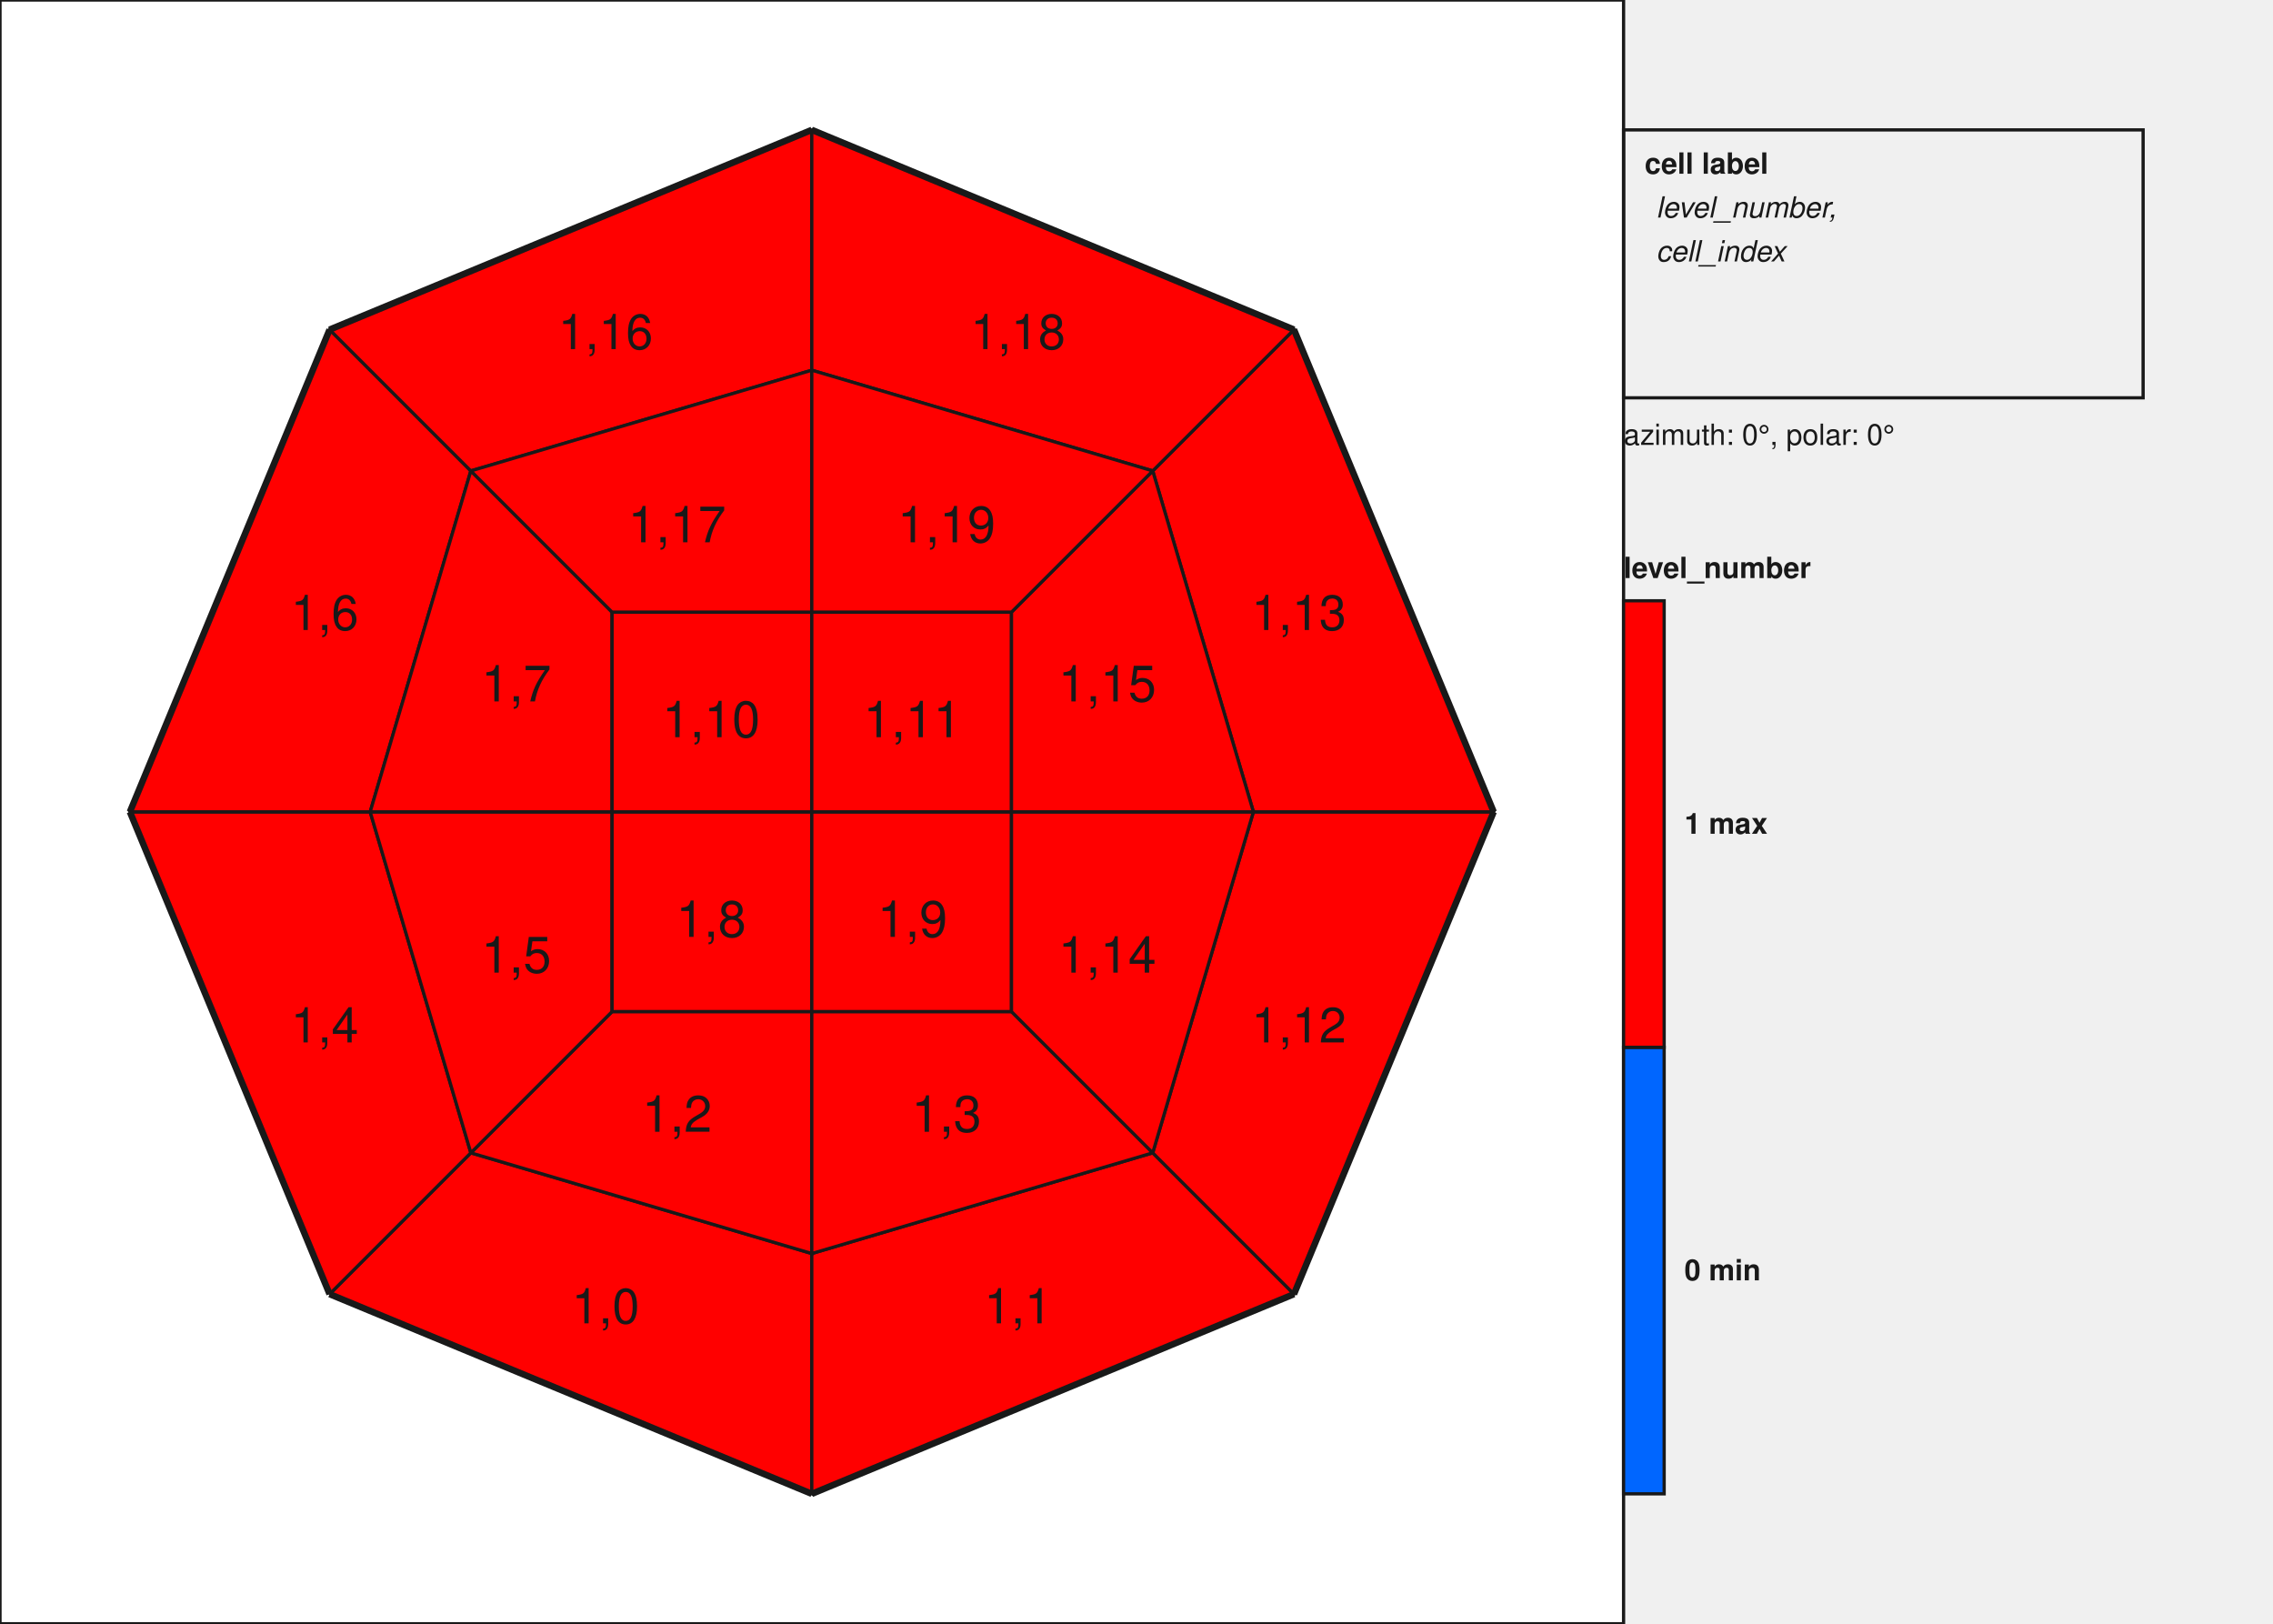
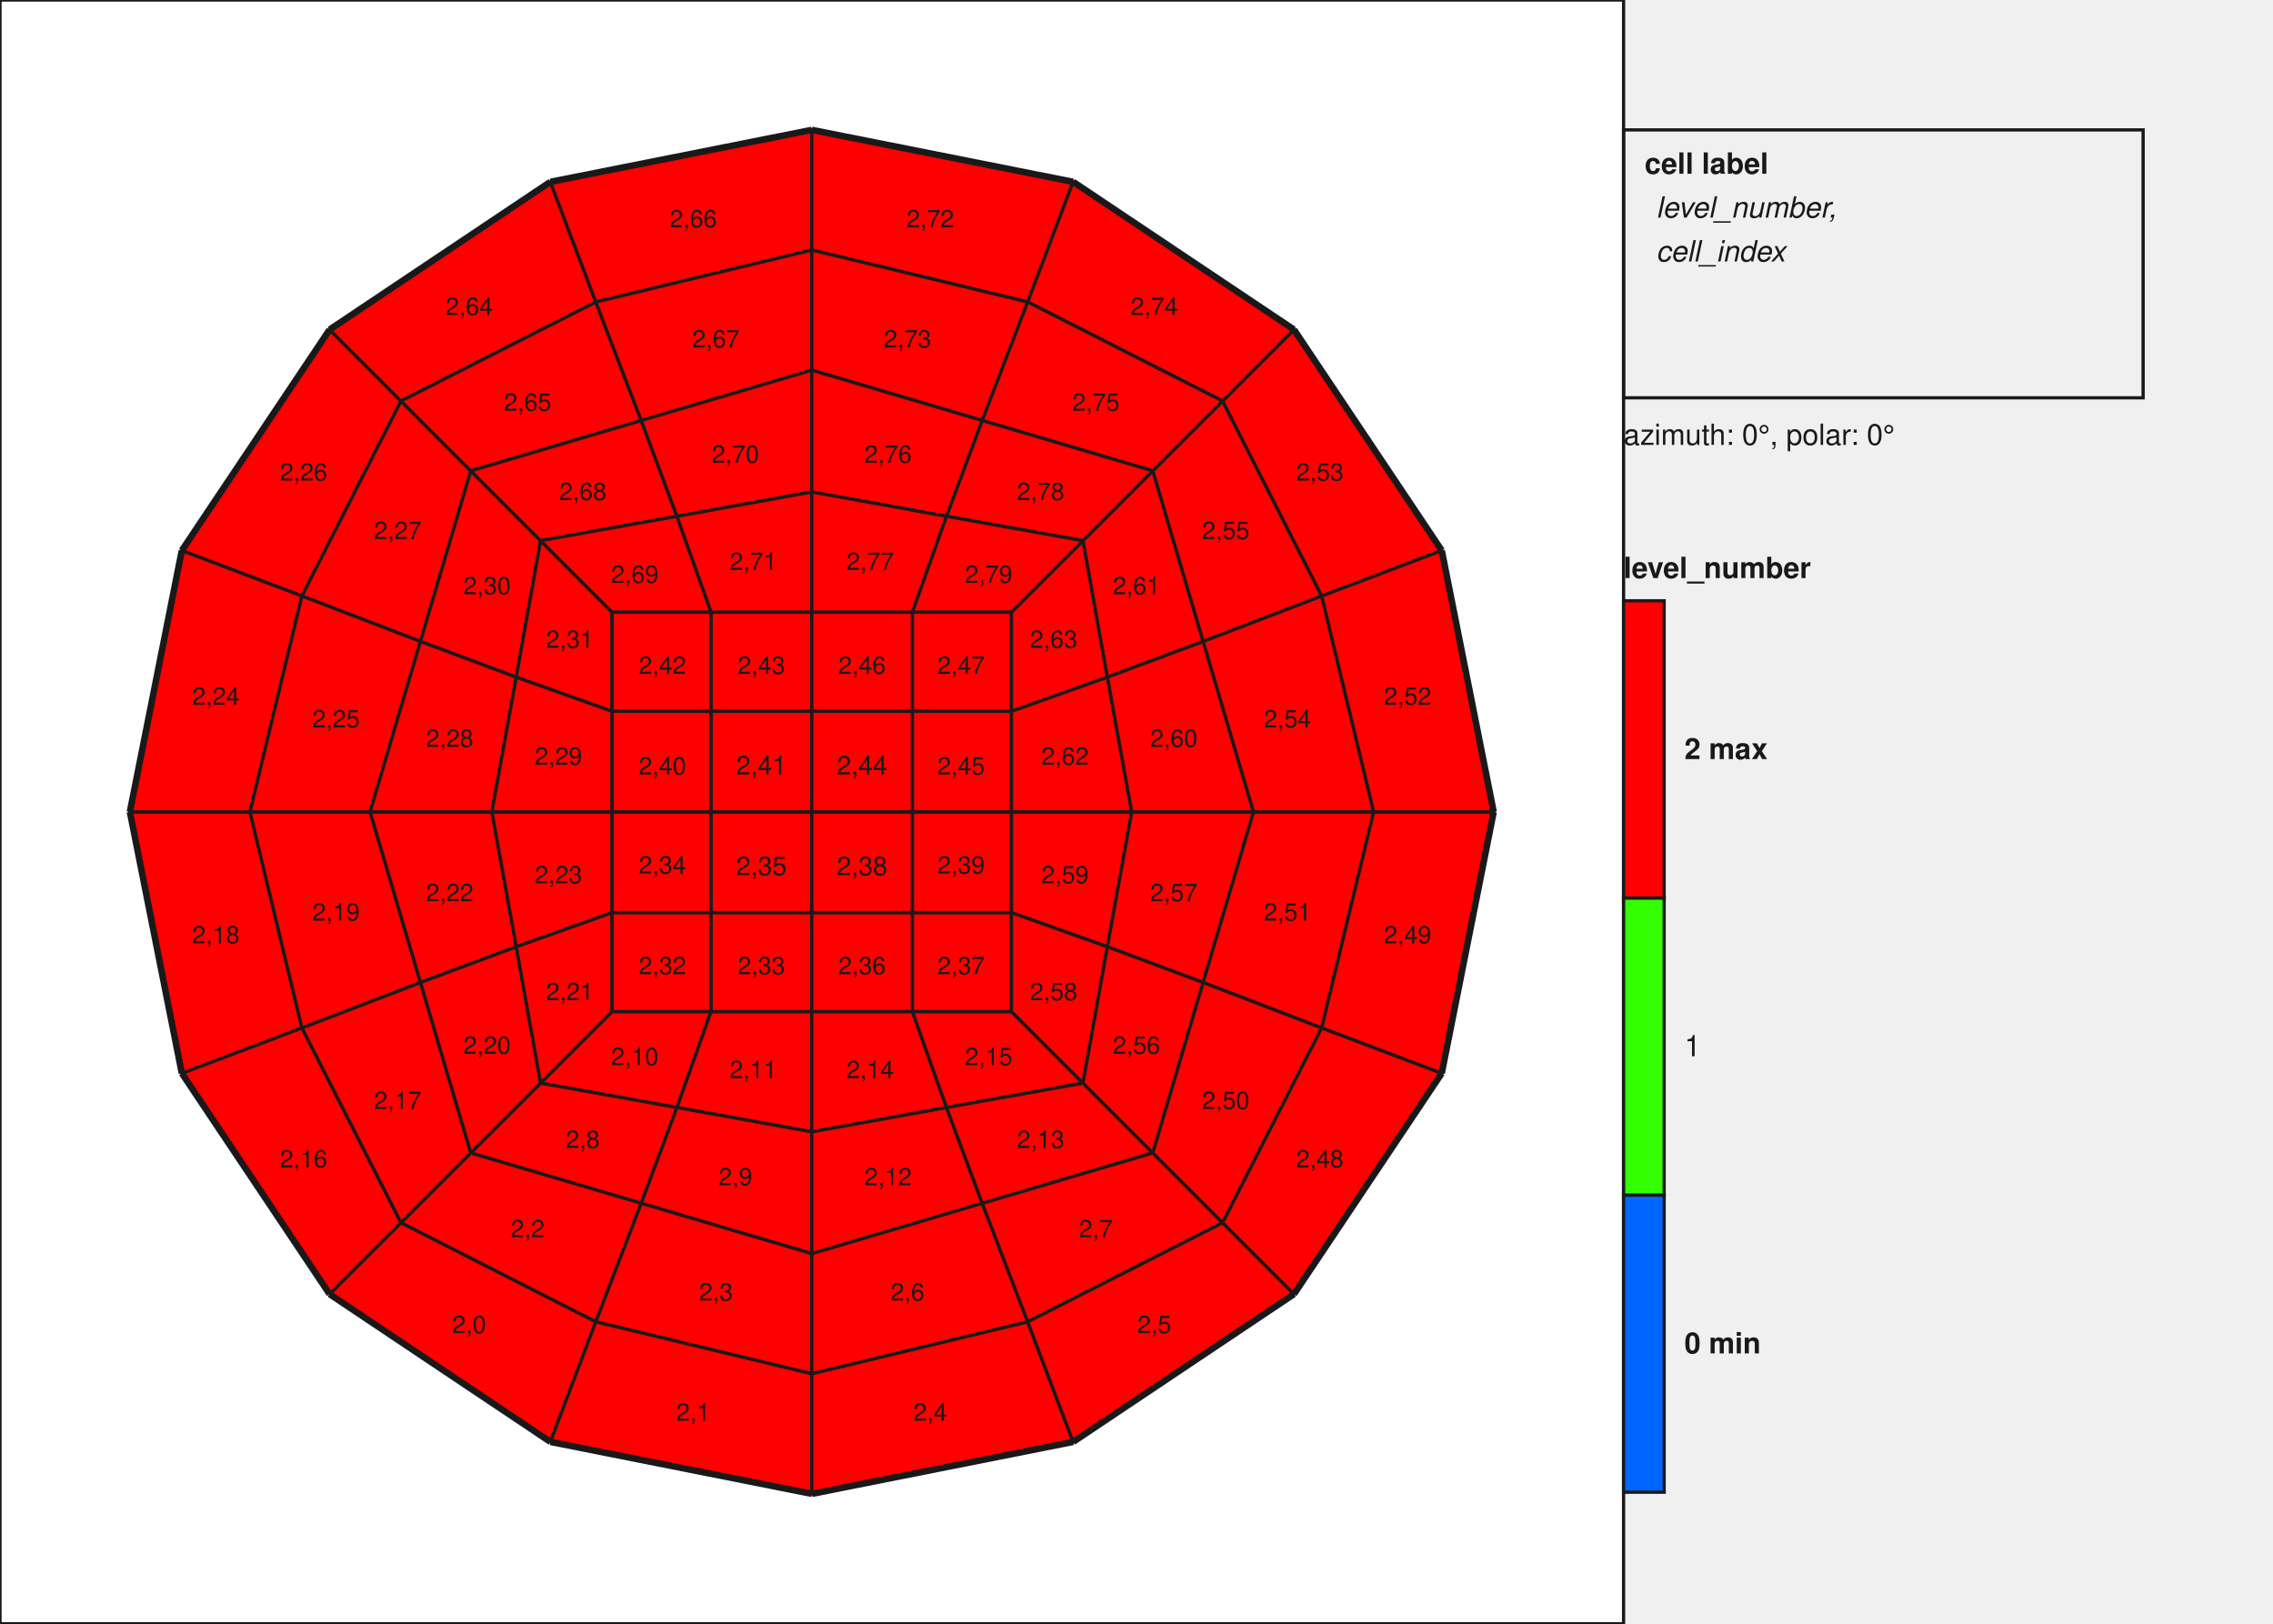
<svg xmlns="http://www.w3.org/2000/svg" width="1400" height="1000" version="1.1">
  <style type="text/css">
 rect.background{fill:white}
 rect{fill:none; stroke:rgb(25,25,25); stroke-width:2}
 text{font-family:Helvetica; text-anchor:middle; fill:rgb(25,25,25)}
 line{stroke:rgb(25,25,25); stroke-width:4}
 path{fill:none; stroke:rgb(25,25,25); stroke-width:2}

 path.p0{fill:rgb(0,102,255); stroke:rgb(25,25,25); stroke-width:2}
 path.ps0{fill:rgb(0,77,191); stroke:rgb(20,20,20); stroke-width:2}
 rect.r0{fill:rgb(0,102,255); stroke:rgb(25,25,25); stroke-width:2}
-  path.p1{fill:rgb(255,0,0); stroke:rgb(25,25,25); stroke-width:2}
-  path.ps1{fill:rgb(191,0,0); stroke:rgb(20,20,20); stroke-width:2}
-  rect.r1{fill:rgb(255,0,0); stroke:rgb(25,25,25); stroke-width:2}
+  path.p1{fill:rgb(51,255,0); stroke:rgb(25,25,25); stroke-width:2}
+  path.ps1{fill:rgb(38,191,0); stroke:rgb(20,20,20); stroke-width:2}
+  rect.r1{fill:rgb(51,255,0); stroke:rgb(25,25,25); stroke-width:2}
+  path.p2{fill:rgb(255,0,0); stroke:rgb(25,25,25); stroke-width:2}
+  path.ps2{fill:rgb(191,0,0); stroke:rgb(20,20,20); stroke-width:2}
+  rect.r2{fill:rgb(255,0,0); stroke:rgb(25,25,25); stroke-width:2}
</style>
  <rect class="background" width="1000" height="1000" />
-   <path class="p1" d="M 203 797 L 500 920 L 500 772 L 290 710 L 203 797" />
-   <text x="373" y="815" style="font-size:30px">1,0</text>
-   <line x1="203" y1="797" x2="500" y2="920" />
-   <path class="p1" d="M 500 920 L 797 797 L 710 710 L 500 772 L 500 920" />
-   <text x="627" y="815" style="font-size:30px">1,1</text>
-   <line x1="500" y1="920" x2="797" y2="797" />
-   <path class="p1" d="M 290 710 L 500 772 L 500 623 L 377 623 L 290 710" />
-   <text x="417" y="697" style="font-size:31px">1,2</text>
-   <path class="p1" d="M 500 772 L 710 710 L 623 623 L 500 623 L 500 772" />
-   <text x="583" y="697" style="font-size:31px">1,3</text>
-   <path class="p1" d="M 203 797 L 290 710 L 228 500 L 80 500 L 203 797" />
-   <text x="200" y="642" style="font-size:30px">1,4</text>
-   <line x1="203" y1="797" x2="80" y2="500" />
-   <path class="p1" d="M 290 710 L 377 623 L 377 500 L 228 500 L 290 710" />
-   <text x="318" y="599" style="font-size:31px">1,5</text>
-   <path class="p1" d="M 80 500 L 228 500 L 290 290 L 203 203 L 80 500" />
-   <text x="200" y="388" style="font-size:30px">1,6</text>
-   <line x1="80" y1="500" x2="203" y2="203" />
-   <path class="p1" d="M 228 500 L 377 500 L 377 377 L 290 290 L 228 500" />
-   <text x="318" y="432" style="font-size:31px">1,7</text>
-   <path class="p1" d="M 377 623 L 500 623 L 500 500 L 377 500 L 377 623" />
-   <text x="438" y="577" style="font-size:31px">1,8</text>
-   <path class="p1" d="M 500 623 L 623 623 L 623 500 L 500 500 L 500 623" />
-   <text x="562" y="577" style="font-size:31px">1,9</text>
-   <path class="p1" d="M 377 500 L 500 500 L 500 377 L 377 377 L 377 500" />
-   <text x="438" y="454" style="font-size:31px">1,10</text>
-   <path class="p1" d="M 500 500 L 623 500 L 623 377 L 500 377 L 500 500" />
-   <text x="562" y="454" style="font-size:31px">1,11</text>
-   <path class="p1" d="M 797 797 L 920 500 L 772 500 L 710 710 L 797 797" />
-   <text x="800" y="642" style="font-size:30px">1,12</text>
-   <line x1="797" y1="797" x2="920" y2="500" />
-   <path class="p1" d="M 920 500 L 797 203 L 710 290 L 772 500 L 920 500" />
-   <text x="800" y="388" style="font-size:30px">1,13</text>
-   <line x1="920" y1="500" x2="797" y2="203" />
-   <path class="p1" d="M 710 710 L 772 500 L 623 500 L 623 623 L 710 710" />
-   <text x="682" y="599" style="font-size:31px">1,14</text>
-   <path class="p1" d="M 772 500 L 710 290 L 623 377 L 623 500 L 772 500" />
-   <text x="682" y="432" style="font-size:31px">1,15</text>
-   <path class="p1" d="M 203 203 L 290 290 L 500 228 L 500 80 L 203 203" />
-   <text x="373" y="215" style="font-size:30px">1,16</text>
-   <line x1="203" y1="203" x2="500" y2="80" />
-   <path class="p1" d="M 290 290 L 377 377 L 500 377 L 500 228 L 290 290" />
-   <text x="417" y="334" style="font-size:31px">1,17</text>
-   <path class="p1" d="M 500 80 L 500 228 L 710 290 L 797 203 L 500 80" />
-   <text x="627" y="215" style="font-size:30px">1,18</text>
-   <line x1="500" y1="80" x2="797" y2="203" />
-   <path class="p1" d="M 500 228 L 500 377 L 623 377 L 710 290 L 500 228" />
-   <text x="583" y="334" style="font-size:31px">1,19</text>
+   <path class="p2" d="M 203 797 L 339 888 L 367 814 L 247 753 L 203 797" />
+   <text x="289" y="821" style="font-size:15px">2,0</text>
+   <line x1="203" y1="797" x2="339" y2="888" />
+   <path class="p2" d="M 339 888 L 500 920 L 500 846 L 367 814 L 339 888" />
+   <text x="427" y="875" style="font-size:15px">2,1</text>
+   <line x1="339" y1="888" x2="500" y2="920" />
+   <path class="p2" d="M 247 753 L 367 814 L 395 741 L 290 710 L 247 753" />
+   <text x="325" y="762" style="font-size:15px">2,2</text>
+   <path class="p2" d="M 367 814 L 500 846 L 500 772 L 395 741 L 367 814" />
+   <text x="441" y="801" style="font-size:15px">2,3</text>
+   <path class="p2" d="M 500 920 L 661 888 L 633 814 L 500 846 L 500 920" />
+   <text x="573" y="875" style="font-size:15px">2,4</text>
+   <line x1="500" y1="920" x2="661" y2="888" />
+   <path class="p2" d="M 661 888 L 797 797 L 753 753 L 633 814 L 661 888" />
+   <text x="711" y="821" style="font-size:15px">2,5</text>
+   <line x1="661" y1="888" x2="797" y2="797" />
+   <path class="p2" d="M 500 846 L 633 814 L 605 741 L 500 772 L 500 846" />
+   <text x="559" y="801" style="font-size:15px">2,6</text>
+   <path class="p2" d="M 633 814 L 753 753 L 710 710 L 605 741 L 633 814" />
+   <text x="675" y="762" style="font-size:15px">2,7</text>
+   <path class="p2" d="M 290 710 L 395 741 L 417 682 L 333 667 L 290 710" />
+   <text x="359" y="707" style="font-size:15px">2,8</text>
+   <path class="p2" d="M 395 741 L 500 772 L 500 697 L 417 682 L 395 741" />
+   <text x="453" y="730" style="font-size:15px">2,9</text>
+   <path class="p2" d="M 333 667 L 417 682 L 438 623 L 377 623 L 333 667" />
+   <text x="391" y="656" style="font-size:15px">2,10</text>
+   <path class="p2" d="M 417 682 L 500 697 L 500 623 L 438 623 L 417 682" />
+   <text x="464" y="664" style="font-size:15px">2,11</text>
+   <path class="p2" d="M 500 772 L 605 741 L 583 682 L 500 697 L 500 772" />
+   <text x="547" y="730" style="font-size:15px">2,12</text>
+   <path class="p2" d="M 605 741 L 710 710 L 667 667 L 583 682 L 605 741" />
+   <text x="641" y="707" style="font-size:15px">2,13</text>
+   <path class="p2" d="M 500 697 L 583 682 L 562 623 L 500 623 L 500 697" />
+   <text x="536" y="664" style="font-size:15px">2,14</text>
+   <path class="p2" d="M 583 682 L 667 667 L 623 623 L 562 623 L 583 682" />
+   <text x="609" y="656" style="font-size:15px">2,15</text>
+   <path class="p2" d="M 203 797 L 247 753 L 186 633 L 112 661 L 203 797" />
+   <text x="187" y="719" style="font-size:15px">2,16</text>
+   <line x1="203" y1="797" x2="112" y2="661" />
+   <path class="p2" d="M 247 753 L 290 710 L 259 605 L 186 633 L 247 753" />
+   <text x="245" y="683" style="font-size:15px">2,17</text>
+   <path class="p2" d="M 112 661 L 186 633 L 154 500 L 80 500 L 112 661" />
+   <text x="133" y="581" style="font-size:15px">2,18</text>
+   <line x1="112" y1="661" x2="80" y2="500" />
+   <path class="p2" d="M 186 633 L 259 605 L 228 500 L 154 500 L 186 633" />
+   <text x="207" y="567" style="font-size:15px">2,19</text>
+   <path class="p2" d="M 290 710 L 333 667 L 318 583 L 259 605 L 290 710" />
+   <text x="300" y="649" style="font-size:15px">2,20</text>
+   <path class="p2" d="M 333 667 L 377 623 L 377 562 L 318 583 L 333 667" />
+   <text x="351" y="616" style="font-size:15px">2,21</text>
+   <path class="p2" d="M 259 605 L 318 583 L 303 500 L 228 500 L 259 605" />
+   <text x="277" y="555" style="font-size:15px">2,22</text>
+   <path class="p2" d="M 318 583 L 377 562 L 377 500 L 303 500 L 318 583" />
+   <text x="344" y="544" style="font-size:15px">2,23</text>
+   <path class="p2" d="M 80 500 L 154 500 L 186 367 L 112 339 L 80 500" />
+   <text x="133" y="434" style="font-size:15px">2,24</text>
+   <line x1="80" y1="500" x2="112" y2="339" />
+   <path class="p2" d="M 154 500 L 228 500 L 259 395 L 186 367 L 154 500" />
+   <text x="207" y="448" style="font-size:15px">2,25</text>
+   <path class="p2" d="M 112 339 L 186 367 L 247 247 L 203 203 L 112 339" />
+   <text x="187" y="296" style="font-size:15px">2,26</text>
+   <line x1="112" y1="339" x2="203" y2="203" />
+   <path class="p2" d="M 186 367 L 259 395 L 290 290 L 247 247 L 186 367" />
+   <text x="245" y="332" style="font-size:15px">2,27</text>
+   <path class="p2" d="M 228 500 L 303 500 L 318 417 L 259 395 L 228 500" />
+   <text x="277" y="460" style="font-size:15px">2,28</text>
+   <path class="p2" d="M 303 500 L 377 500 L 377 438 L 318 417 L 303 500" />
+   <text x="344" y="471" style="font-size:15px">2,29</text>
+   <path class="p2" d="M 259 395 L 318 417 L 333 333 L 290 290 L 259 395" />
+   <text x="300" y="366" style="font-size:15px">2,30</text>
+   <path class="p2" d="M 318 417 L 377 438 L 377 377 L 333 333 L 318 417" />
+   <text x="351" y="399" style="font-size:15px">2,31</text>
+   <path class="p2" d="M 377 623 L 438 623 L 438 562 L 377 562 L 377 623" />
+   <text x="408" y="600" style="font-size:15px">2,32</text>
+   <path class="p2" d="M 438 623 L 500 623 L 500 562 L 438 562 L 438 623" />
+   <text x="469" y="600" style="font-size:15px">2,33</text>
+   <path class="p2" d="M 377 562 L 438 562 L 438 500 L 377 500 L 377 562" />
+   <text x="408" y="538" style="font-size:15px">2,34</text>
+   <path class="p2" d="M 438 562 L 500 562 L 500 500 L 438 500 L 438 562" />
+   <text x="469" y="539" style="font-size:16px">2,35</text>
+   <path class="p2" d="M 500 623 L 562 623 L 562 562 L 500 562 L 500 623" />
+   <text x="531" y="600" style="font-size:15px">2,36</text>
+   <path class="p2" d="M 562 623 L 623 623 L 623 562 L 562 562 L 562 623" />
+   <text x="592" y="600" style="font-size:15px">2,37</text>
+   <path class="p2" d="M 500 562 L 562 562 L 562 500 L 500 500 L 500 562" />
+   <text x="531" y="539" style="font-size:16px">2,38</text>
+   <path class="p2" d="M 562 562 L 623 562 L 623 500 L 562 500 L 562 562" />
+   <text x="592" y="538" style="font-size:15px">2,39</text>
+   <path class="p2" d="M 377 500 L 438 500 L 438 438 L 377 438 L 377 500" />
+   <text x="408" y="477" style="font-size:15px">2,40</text>
+   <path class="p2" d="M 438 500 L 500 500 L 500 438 L 438 438 L 438 500" />
+   <text x="469" y="477" style="font-size:16px">2,41</text>
+   <path class="p2" d="M 377 438 L 438 438 L 438 377 L 377 377 L 377 438" />
+   <text x="408" y="415" style="font-size:15px">2,42</text>
+   <path class="p2" d="M 438 438 L 500 438 L 500 377 L 438 377 L 438 438" />
+   <text x="469" y="415" style="font-size:15px">2,43</text>
+   <path class="p2" d="M 500 500 L 562 500 L 562 438 L 500 438 L 500 500" />
+   <text x="531" y="477" style="font-size:16px">2,44</text>
+   <path class="p2" d="M 562 500 L 623 500 L 623 438 L 562 438 L 562 500" />
+   <text x="592" y="477" style="font-size:15px">2,45</text>
+   <path class="p2" d="M 500 438 L 562 438 L 562 377 L 500 377 L 500 438" />
+   <text x="531" y="415" style="font-size:15px">2,46</text>
+   <path class="p2" d="M 562 438 L 623 438 L 623 377 L 562 377 L 562 438" />
+   <text x="592" y="415" style="font-size:15px">2,47</text>
+   <path class="p2" d="M 797 797 L 888 661 L 814 633 L 753 753 L 797 797" />
+   <text x="813" y="719" style="font-size:15px">2,48</text>
+   <line x1="797" y1="797" x2="888" y2="661" />
+   <path class="p2" d="M 888 661 L 920 500 L 846 500 L 814 633 L 888 661" />
+   <text x="867" y="581" style="font-size:15px">2,49</text>
+   <line x1="888" y1="661" x2="920" y2="500" />
+   <path class="p2" d="M 753 753 L 814 633 L 741 605 L 710 710 L 753 753" />
+   <text x="755" y="683" style="font-size:15px">2,50</text>
+   <path class="p2" d="M 814 633 L 846 500 L 772 500 L 741 605 L 814 633" />
+   <text x="793" y="567" style="font-size:15px">2,51</text>
+   <path class="p2" d="M 920 500 L 888 339 L 814 367 L 846 500 L 920 500" />
+   <text x="867" y="434" style="font-size:15px">2,52</text>
+   <line x1="920" y1="500" x2="888" y2="339" />
+   <path class="p2" d="M 888 339 L 797 203 L 753 247 L 814 367 L 888 339" />
+   <text x="813" y="296" style="font-size:15px">2,53</text>
+   <line x1="888" y1="339" x2="797" y2="203" />
+   <path class="p2" d="M 846 500 L 814 367 L 741 395 L 772 500 L 846 500" />
+   <text x="793" y="448" style="font-size:15px">2,54</text>
+   <path class="p2" d="M 814 367 L 753 247 L 710 290 L 741 395 L 814 367" />
+   <text x="755" y="332" style="font-size:15px">2,55</text>
+   <path class="p2" d="M 710 710 L 741 605 L 682 583 L 667 667 L 710 710" />
+   <text x="700" y="649" style="font-size:15px">2,56</text>
+   <path class="p2" d="M 741 605 L 772 500 L 697 500 L 682 583 L 741 605" />
+   <text x="723" y="555" style="font-size:15px">2,57</text>
+   <path class="p2" d="M 667 667 L 682 583 L 623 562 L 623 623 L 667 667" />
+   <text x="649" y="616" style="font-size:15px">2,58</text>
+   <path class="p2" d="M 682 583 L 697 500 L 623 500 L 623 562 L 682 583" />
+   <text x="656" y="544" style="font-size:15px">2,59</text>
+   <path class="p2" d="M 772 500 L 741 395 L 682 417 L 697 500 L 772 500" />
+   <text x="723" y="460" style="font-size:15px">2,60</text>
+   <path class="p2" d="M 741 395 L 710 290 L 667 333 L 682 417 L 741 395" />
+   <text x="700" y="366" style="font-size:15px">2,61</text>
+   <path class="p2" d="M 697 500 L 682 417 L 623 438 L 623 500 L 697 500" />
+   <text x="656" y="471" style="font-size:15px">2,62</text>
+   <path class="p2" d="M 682 417 L 667 333 L 623 377 L 623 438 L 682 417" />
+   <text x="649" y="399" style="font-size:15px">2,63</text>
+   <path class="p2" d="M 203 203 L 247 247 L 367 186 L 339 112 L 203 203" />
+   <text x="289" y="194" style="font-size:15px">2,64</text>
+   <line x1="203" y1="203" x2="339" y2="112" />
+   <path class="p2" d="M 247 247 L 290 290 L 395 259 L 367 186 L 247 247" />
+   <text x="325" y="253" style="font-size:15px">2,65</text>
+   <path class="p2" d="M 339 112 L 367 186 L 500 154 L 500 80 L 339 112" />
+   <text x="427" y="140" style="font-size:15px">2,66</text>
+   <line x1="339" y1="112" x2="500" y2="80" />
+   <path class="p2" d="M 367 186 L 395 259 L 500 228 L 500 154 L 367 186" />
+   <text x="441" y="214" style="font-size:15px">2,67</text>
+   <path class="p2" d="M 290 290 L 333 333 L 417 318 L 395 259 L 290 290" />
+   <text x="359" y="308" style="font-size:15px">2,68</text>
+   <path class="p2" d="M 333 333 L 377 377 L 438 377 L 417 318 L 333 333" />
+   <text x="391" y="359" style="font-size:15px">2,69</text>
+   <path class="p2" d="M 395 259 L 417 318 L 500 303 L 500 228 L 395 259" />
+   <text x="453" y="285" style="font-size:15px">2,70</text>
+   <path class="p2" d="M 417 318 L 438 377 L 500 377 L 500 303 L 417 318" />
+   <text x="464" y="351" style="font-size:15px">2,71</text>
+   <path class="p2" d="M 500 80 L 500 154 L 633 186 L 661 112 L 500 80" />
+   <text x="573" y="140" style="font-size:15px">2,72</text>
+   <line x1="500" y1="80" x2="661" y2="112" />
+   <path class="p2" d="M 500 154 L 500 228 L 605 259 L 633 186 L 500 154" />
+   <text x="559" y="214" style="font-size:15px">2,73</text>
+   <path class="p2" d="M 661 112 L 633 186 L 753 247 L 797 203 L 661 112" />
+   <text x="711" y="194" style="font-size:15px">2,74</text>
+   <line x1="661" y1="112" x2="797" y2="203" />
+   <path class="p2" d="M 633 186 L 605 259 L 710 290 L 753 247 L 633 186" />
+   <text x="675" y="253" style="font-size:15px">2,75</text>
+   <path class="p2" d="M 500 228 L 500 303 L 583 318 L 605 259 L 500 228" />
+   <text x="547" y="285" style="font-size:15px">2,76</text>
+   <path class="p2" d="M 500 303 L 500 377 L 562 377 L 583 318 L 500 303" />
+   <text x="536" y="351" style="font-size:15px">2,77</text>
+   <path class="p2" d="M 605 259 L 583 318 L 667 333 L 710 290 L 605 259" />
+   <text x="641" y="308" style="font-size:15px">2,78</text>
+   <path class="p2" d="M 583 318 L 562 377 L 623 377 L 667 333 L 583 318" />
+   <text x="609" y="359" style="font-size:15px">2,79</text>
  <rect x="1000" y="80" width="320" height="165" />
  <text x="1013" y="107" style="text-anchor:start; font-weight:bold; font-size:18px">cell label</text>
  <text x="1020" y="134" style="text-anchor:start; font-style:oblique; font-size:18px">level_number,</text>
  <text x="1020" y="161" style="text-anchor:start; font-style:oblique; font-size:18px">cell_index</text>
  <text x="1000" y="274" style="text-anchor:start; font-size:18px">azimuth: 0°, polar: 0°</text>
  <text x="1000" y="356" style="text-anchor:start; font-weight:bold; font-size:18px">level_number</text>
-   <rect class="r0" x="1000" y="645" width="25" height="275" />
-   <text x="1037.5" y="788.5" style="text-anchor:start; font-size:18px; font-weight:bold">0 min</text>
-   <rect class="r1" x="1000" y="370" width="25" height="275" />
-   <text x="1037.5" y="513.5" style="text-anchor:start; font-size:18px; font-weight:bold">1 max</text>
+   <rect class="r0" x="1000" y="736" width="25" height="183" />
+   <text x="1037.5" y="833.5" style="text-anchor:start; font-size:18px; font-weight:bold">0 min</text>
+   <rect class="r1" x="1000" y="553" width="25" height="183" />
+   <text x="1037.5" y="650.5" style="text-anchor:start; font-size:18px">1</text>
+   <rect class="r2" x="1000" y="370" width="25" height="183" />
+   <text x="1037.5" y="467.5" style="text-anchor:start; font-size:18px; font-weight:bold">2 max</text>
</svg>
